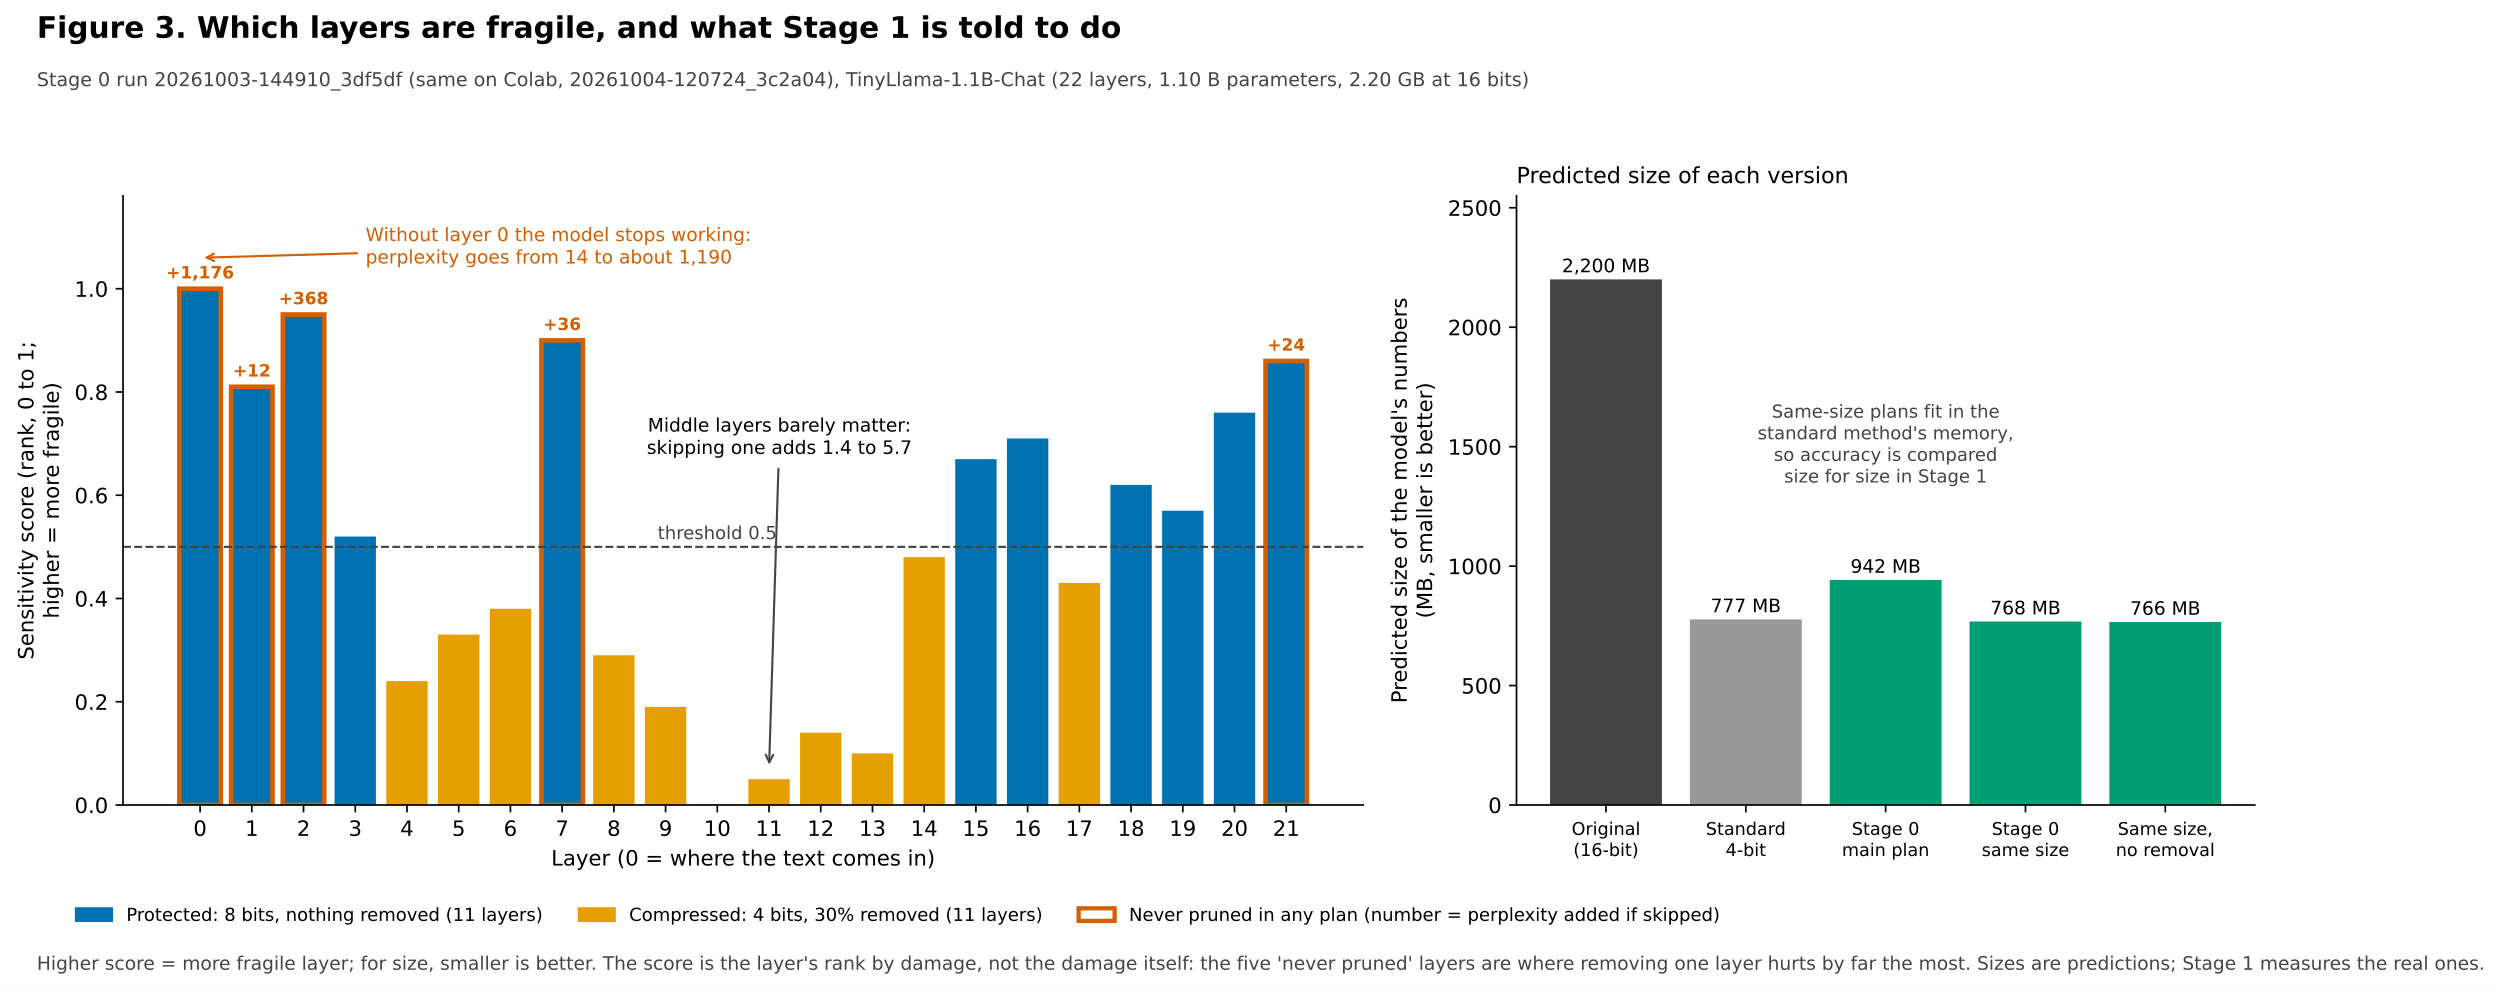
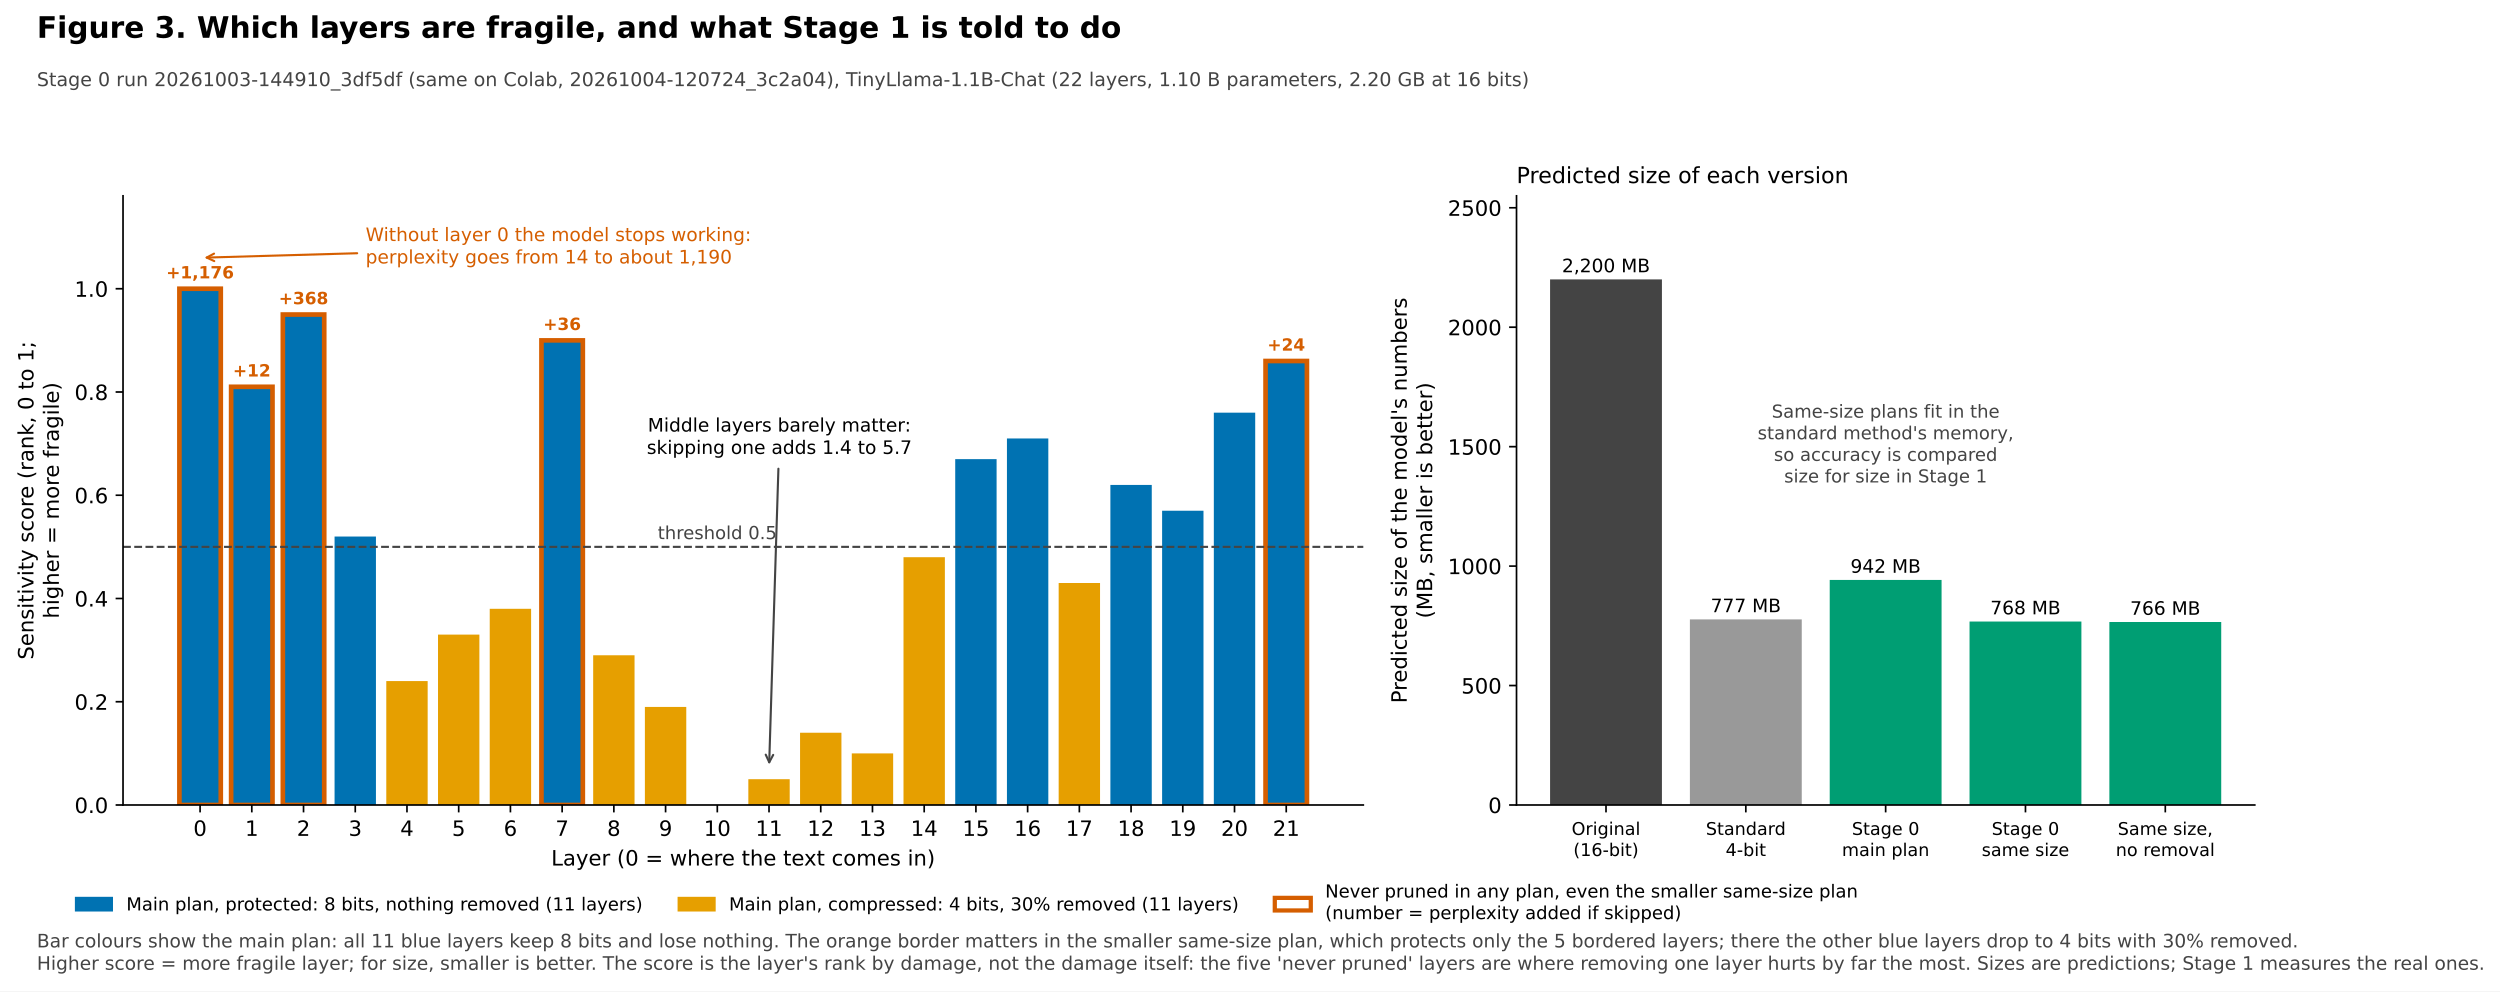
- <svg xmlns="http://www.w3.org/2000/svg" xmlns:xlink="http://www.w3.org/1999/xlink" width="1180.848pt" height="467.378pt" viewBox="0 0 1180.848 467.378" version="1.1">
+ <svg xmlns="http://www.w3.org/2000/svg" xmlns:xlink="http://www.w3.org/1999/xlink" width="1180.848pt" height="468.259pt" viewBox="0 0 1180.848 468.259" version="1.1">
  <defs>
    <style type="text/css">*{stroke-linejoin: round; stroke-linecap: butt}</style>
  </defs>
  <g id="figure_1">
    <g id="patch_1">
-       <path d="M 0 467.378  L 1180.848 467.378  L 1180.848 0  L 0 0  z " style="fill: #ffffff" />
+       <path d="M 0 468.259  L 1180.848 468.259  L 1180.848 -0  L 0 -0  z " style="fill: #ffffff" />
    </g>
    <g id="axes_1">
      <g id="patch_2">
        <path d="M 58.109 380.23  L 643.941 380.23  L 643.941 92.49  L 58.109 92.49  z " style="fill: #ffffff" />
      </g>
      <g id="patch_3">
-         <path d="M 84.737 380.23  L 104.281 380.23  L 104.281 136.382  L 84.737 136.382  z " clip-path="url(#p1953d4760a)" style="fill: #0072b2; stroke: #d55e00; stroke-width: 2.2; stroke-linejoin: miter" />
+         <path d="M 84.737 380.23  L 104.281 380.23  L 104.281 136.382  L 84.737 136.382  z " clip-path="url(#p89c416df32)" style="fill: #0072b2; stroke: #d55e00; stroke-width: 2.2; stroke-linejoin: miter" />
      </g>
      <g id="patch_4">
-         <path d="M 109.167 380.23  L 128.711 380.23  L 128.711 182.713  L 109.167 182.713  z " clip-path="url(#p1953d4760a)" style="fill: #0072b2; stroke: #d55e00; stroke-width: 2.2; stroke-linejoin: miter" />
+         <path d="M 109.167 380.23  L 128.711 380.23  L 128.711 182.713  L 109.167 182.713  z " clip-path="url(#p89c416df32)" style="fill: #0072b2; stroke: #d55e00; stroke-width: 2.2; stroke-linejoin: miter" />
      </g>
      <g id="patch_5">
-         <path d="M 133.597 380.23  L 153.142 380.23  L 153.142 148.574  L 133.597 148.574  z " clip-path="url(#p1953d4760a)" style="fill: #0072b2; stroke: #d55e00; stroke-width: 2.2; stroke-linejoin: miter" />
+         <path d="M 133.597 380.23  L 153.142 380.23  L 153.142 148.574  L 133.597 148.574  z " clip-path="url(#p89c416df32)" style="fill: #0072b2; stroke: #d55e00; stroke-width: 2.2; stroke-linejoin: miter" />
      </g>
      <g id="patch_6">
-         <path d="M 158.028 380.23  L 177.572 380.23  L 177.572 253.429  L 158.028 253.429  z " clip-path="url(#p1953d4760a)" style="fill: #0072b2" />
+         <path d="M 158.028 380.23  L 177.572 380.23  L 177.572 253.429  L 158.028 253.429  z " clip-path="url(#p89c416df32)" style="fill: #0072b2" />
      </g>
      <g id="patch_7">
-         <path d="M 182.458 380.23  L 202.002 380.23  L 202.002 321.706  L 182.458 321.706  z " clip-path="url(#p1953d4760a)" style="fill: #e69f00" />
+         <path d="M 182.458 380.23  L 202.002 380.23  L 202.002 321.706  L 182.458 321.706  z " clip-path="url(#p89c416df32)" style="fill: #e69f00" />
      </g>
      <g id="patch_8">
-         <path d="M 206.888 380.23  L 226.432 380.23  L 226.432 299.76  L 206.888 299.76  z " clip-path="url(#p1953d4760a)" style="fill: #e69f00" />
+         <path d="M 206.888 380.23  L 226.432 380.23  L 226.432 299.76  L 206.888 299.76  z " clip-path="url(#p89c416df32)" style="fill: #e69f00" />
      </g>
      <g id="patch_9">
-         <path d="M 231.318 380.23  L 250.862 380.23  L 250.862 287.568  L 231.318 287.568  z " clip-path="url(#p1953d4760a)" style="fill: #e69f00" />
+         <path d="M 231.318 380.23  L 250.862 380.23  L 250.862 287.568  L 231.318 287.568  z " clip-path="url(#p89c416df32)" style="fill: #e69f00" />
      </g>
      <g id="patch_10">
-         <path d="M 255.748 380.23  L 275.292 380.23  L 275.292 160.767  L 255.748 160.767  z " clip-path="url(#p1953d4760a)" style="fill: #0072b2; stroke: #d55e00; stroke-width: 2.2; stroke-linejoin: miter" />
+         <path d="M 255.748 380.23  L 275.292 380.23  L 275.292 160.767  L 255.748 160.767  z " clip-path="url(#p89c416df32)" style="fill: #0072b2; stroke: #d55e00; stroke-width: 2.2; stroke-linejoin: miter" />
      </g>
      <g id="patch_11">
-         <path d="M 280.178 380.23  L 299.722 380.23  L 299.722 309.514  L 280.178 309.514  z " clip-path="url(#p1953d4760a)" style="fill: #e69f00" />
+         <path d="M 280.178 380.23  L 299.722 380.23  L 299.722 309.514  L 280.178 309.514  z " clip-path="url(#p89c416df32)" style="fill: #e69f00" />
      </g>
      <g id="patch_12">
-         <path d="M 304.608 380.23  L 324.152 380.23  L 324.152 333.899  L 304.608 333.899  z " clip-path="url(#p1953d4760a)" style="fill: #e69f00" />
+         <path d="M 304.608 380.23  L 324.152 380.23  L 324.152 333.899  L 304.608 333.899  z " clip-path="url(#p89c416df32)" style="fill: #e69f00" />
      </g>
      <g id="patch_13">
-         <path d="M 329.038 380.23  L 348.582 380.23  L 348.582 380.23  L 329.038 380.23  z " clip-path="url(#p1953d4760a)" style="fill: #e69f00" />
+         <path d="M 329.038 380.23  L 348.582 380.23  L 348.582 380.23  L 329.038 380.23  z " clip-path="url(#p89c416df32)" style="fill: #e69f00" />
      </g>
      <g id="patch_14">
-         <path d="M 353.468 380.23  L 373.012 380.23  L 373.012 368.037  L 353.468 368.037  z " clip-path="url(#p1953d4760a)" style="fill: #e69f00" />
+         <path d="M 353.468 380.23  L 373.012 380.23  L 373.012 368.037  L 353.468 368.037  z " clip-path="url(#p89c416df32)" style="fill: #e69f00" />
      </g>
      <g id="patch_15">
-         <path d="M 377.898 380.23  L 397.442 380.23  L 397.442 346.091  L 377.898 346.091  z " clip-path="url(#p1953d4760a)" style="fill: #e69f00" />
+         <path d="M 377.898 380.23  L 397.442 380.23  L 397.442 346.091  L 377.898 346.091  z " clip-path="url(#p89c416df32)" style="fill: #e69f00" />
      </g>
      <g id="patch_16">
-         <path d="M 402.328 380.23  L 421.872 380.23  L 421.872 355.845  L 402.328 355.845  z " clip-path="url(#p1953d4760a)" style="fill: #e69f00" />
+         <path d="M 402.328 380.23  L 421.872 380.23  L 421.872 355.845  L 402.328 355.845  z " clip-path="url(#p89c416df32)" style="fill: #e69f00" />
      </g>
      <g id="patch_17">
-         <path d="M 426.758 380.23  L 446.302 380.23  L 446.302 263.183  L 426.758 263.183  z " clip-path="url(#p1953d4760a)" style="fill: #e69f00" />
+         <path d="M 426.758 380.23  L 446.302 380.23  L 446.302 263.183  L 426.758 263.183  z " clip-path="url(#p89c416df32)" style="fill: #e69f00" />
      </g>
      <g id="patch_18">
-         <path d="M 451.188 380.23  L 470.732 380.23  L 470.732 216.852  L 451.188 216.852  z " clip-path="url(#p1953d4760a)" style="fill: #0072b2" />
+         <path d="M 451.188 380.23  L 470.732 380.23  L 470.732 216.852  L 451.188 216.852  z " clip-path="url(#p89c416df32)" style="fill: #0072b2" />
      </g>
      <g id="patch_19">
-         <path d="M 475.618 380.23  L 495.162 380.23  L 495.162 207.098  L 475.618 207.098  z " clip-path="url(#p1953d4760a)" style="fill: #0072b2" />
+         <path d="M 475.618 380.23  L 495.162 380.23  L 495.162 207.098  L 475.618 207.098  z " clip-path="url(#p89c416df32)" style="fill: #0072b2" />
      </g>
      <g id="patch_20">
-         <path d="M 500.048 380.23  L 519.592 380.23  L 519.592 275.375  L 500.048 275.375  z " clip-path="url(#p1953d4760a)" style="fill: #e69f00" />
+         <path d="M 500.048 380.23  L 519.592 380.23  L 519.592 275.375  L 500.048 275.375  z " clip-path="url(#p89c416df32)" style="fill: #e69f00" />
      </g>
      <g id="patch_21">
-         <path d="M 524.478 380.23  L 544.022 380.23  L 544.022 229.044  L 524.478 229.044  z " clip-path="url(#p1953d4760a)" style="fill: #0072b2" />
+         <path d="M 524.478 380.23  L 544.022 380.23  L 544.022 229.044  L 524.478 229.044  z " clip-path="url(#p89c416df32)" style="fill: #0072b2" />
      </g>
      <g id="patch_22">
-         <path d="M 548.908 380.23  L 568.453 380.23  L 568.453 241.237  L 548.908 241.237  z " clip-path="url(#p1953d4760a)" style="fill: #0072b2" />
+         <path d="M 548.908 380.23  L 568.453 380.23  L 568.453 241.237  L 548.908 241.237  z " clip-path="url(#p89c416df32)" style="fill: #0072b2" />
      </g>
      <g id="patch_23">
-         <path d="M 573.339 380.23  L 592.883 380.23  L 592.883 194.906  L 573.339 194.906  z " clip-path="url(#p1953d4760a)" style="fill: #0072b2" />
+         <path d="M 573.339 380.23  L 592.883 380.23  L 592.883 194.906  L 573.339 194.906  z " clip-path="url(#p89c416df32)" style="fill: #0072b2" />
      </g>
      <g id="patch_24">
-         <path d="M 597.769 380.23  L 617.313 380.23  L 617.313 170.521  L 597.769 170.521  z " clip-path="url(#p1953d4760a)" style="fill: #0072b2; stroke: #d55e00; stroke-width: 2.2; stroke-linejoin: miter" />
+         <path d="M 597.769 380.23  L 617.313 380.23  L 617.313 170.521  L 597.769 170.521  z " clip-path="url(#p89c416df32)" style="fill: #0072b2; stroke: #d55e00; stroke-width: 2.2; stroke-linejoin: miter" />
      </g>
      <g id="matplotlib.axis_1">
        <g id="xtick_1">
          <g id="line2d_1">
            <defs>
-               <path id="m368cc287ef" d="M 0 0  L 0 3.5  " style="stroke: #000000; stroke-width: 0.8" />
+               <path id="m91da28f541" d="M 0 0  L 0 3.5  " style="stroke: #000000; stroke-width: 0.8" />
            </defs>
            <g>
-               <use xlink:href="#m368cc287ef" x="94.509" y="380.23" style="stroke: #000000; stroke-width: 0.8" />
+               <use xlink:href="#m91da28f541" x="94.509" y="380.23" style="stroke: #000000; stroke-width: 0.8" />
            </g>
          </g>
          <g id="text_1">
            <text style="font-size: 10px; font-family: 'DejaVu Sans'; text-anchor: middle" x="94.509" y="394.827" transform="rotate(-0 94.50938 394.8273)">0</text>
          </g>
        </g>
        <g id="xtick_2">
          <g id="line2d_2">
            <g>
-               <use xlink:href="#m368cc287ef" x="118.939" y="380.23" style="stroke: #000000; stroke-width: 0.8" />
+               <use xlink:href="#m91da28f541" x="118.939" y="380.23" style="stroke: #000000; stroke-width: 0.8" />
            </g>
          </g>
          <g id="text_2">
            <text style="font-size: 10px; font-family: 'DejaVu Sans'; text-anchor: middle" x="118.939" y="394.827" transform="rotate(-0 118.9394 394.8273)">1</text>
          </g>
        </g>
        <g id="xtick_3">
          <g id="line2d_3">
            <g>
-               <use xlink:href="#m368cc287ef" x="143.369" y="380.23" style="stroke: #000000; stroke-width: 0.8" />
+               <use xlink:href="#m91da28f541" x="143.369" y="380.23" style="stroke: #000000; stroke-width: 0.8" />
            </g>
          </g>
          <g id="text_3">
            <text style="font-size: 10px; font-family: 'DejaVu Sans'; text-anchor: middle" x="143.369" y="394.827" transform="rotate(-0 143.3695 394.8273)">2</text>
          </g>
        </g>
        <g id="xtick_4">
          <g id="line2d_4">
            <g>
-               <use xlink:href="#m368cc287ef" x="167.8" y="380.23" style="stroke: #000000; stroke-width: 0.8" />
+               <use xlink:href="#m91da28f541" x="167.8" y="380.23" style="stroke: #000000; stroke-width: 0.8" />
            </g>
          </g>
          <g id="text_4">
            <text style="font-size: 10px; font-family: 'DejaVu Sans'; text-anchor: middle" x="167.8" y="394.827" transform="rotate(-0 167.7996 394.8273)">3</text>
          </g>
        </g>
        <g id="xtick_5">
          <g id="line2d_5">
            <g>
-               <use xlink:href="#m368cc287ef" x="192.23" y="380.23" style="stroke: #000000; stroke-width: 0.8" />
+               <use xlink:href="#m91da28f541" x="192.23" y="380.23" style="stroke: #000000; stroke-width: 0.8" />
            </g>
          </g>
          <g id="text_5">
            <text style="font-size: 10px; font-family: 'DejaVu Sans'; text-anchor: middle" x="192.23" y="394.827" transform="rotate(-0 192.2296 394.8273)">4</text>
          </g>
        </g>
        <g id="xtick_6">
          <g id="line2d_6">
            <g>
-               <use xlink:href="#m368cc287ef" x="216.66" y="380.23" style="stroke: #000000; stroke-width: 0.8" />
+               <use xlink:href="#m91da28f541" x="216.66" y="380.23" style="stroke: #000000; stroke-width: 0.8" />
            </g>
          </g>
          <g id="text_6">
            <text style="font-size: 10px; font-family: 'DejaVu Sans'; text-anchor: middle" x="216.66" y="394.827" transform="rotate(-0 216.6597 394.8273)">5</text>
          </g>
        </g>
        <g id="xtick_7">
          <g id="line2d_7">
            <g>
-               <use xlink:href="#m368cc287ef" x="241.09" y="380.23" style="stroke: #000000; stroke-width: 0.8" />
+               <use xlink:href="#m91da28f541" x="241.09" y="380.23" style="stroke: #000000; stroke-width: 0.8" />
            </g>
          </g>
          <g id="text_7">
            <text style="font-size: 10px; font-family: 'DejaVu Sans'; text-anchor: middle" x="241.09" y="394.827" transform="rotate(-0 241.0897 394.8273)">6</text>
          </g>
        </g>
        <g id="xtick_8">
          <g id="line2d_8">
            <g>
-               <use xlink:href="#m368cc287ef" x="265.52" y="380.23" style="stroke: #000000; stroke-width: 0.8" />
+               <use xlink:href="#m91da28f541" x="265.52" y="380.23" style="stroke: #000000; stroke-width: 0.8" />
            </g>
          </g>
          <g id="text_8">
            <text style="font-size: 10px; font-family: 'DejaVu Sans'; text-anchor: middle" x="265.52" y="394.827" transform="rotate(-0 265.5198 394.8273)">7</text>
          </g>
        </g>
        <g id="xtick_9">
          <g id="line2d_9">
            <g>
-               <use xlink:href="#m368cc287ef" x="289.95" y="380.23" style="stroke: #000000; stroke-width: 0.8" />
+               <use xlink:href="#m91da28f541" x="289.95" y="380.23" style="stroke: #000000; stroke-width: 0.8" />
            </g>
          </g>
          <g id="text_9">
            <text style="font-size: 10px; font-family: 'DejaVu Sans'; text-anchor: middle" x="289.95" y="394.827" transform="rotate(-0 289.9499 394.8273)">8</text>
          </g>
        </g>
        <g id="xtick_10">
          <g id="line2d_10">
            <g>
-               <use xlink:href="#m368cc287ef" x="314.38" y="380.23" style="stroke: #000000; stroke-width: 0.8" />
+               <use xlink:href="#m91da28f541" x="314.38" y="380.23" style="stroke: #000000; stroke-width: 0.8" />
            </g>
          </g>
          <g id="text_10">
            <text style="font-size: 10px; font-family: 'DejaVu Sans'; text-anchor: middle" x="314.38" y="394.827" transform="rotate(-0 314.3799 394.8273)">9</text>
          </g>
        </g>
        <g id="xtick_11">
          <g id="line2d_11">
            <g>
-               <use xlink:href="#m368cc287ef" x="338.81" y="380.23" style="stroke: #000000; stroke-width: 0.8" />
+               <use xlink:href="#m91da28f541" x="338.81" y="380.23" style="stroke: #000000; stroke-width: 0.8" />
            </g>
          </g>
          <g id="text_11">
            <text style="font-size: 10px; font-family: 'DejaVu Sans'; text-anchor: middle" x="338.81" y="394.827" transform="rotate(-0 338.81 394.8273)">10</text>
          </g>
        </g>
        <g id="xtick_12">
          <g id="line2d_12">
            <g>
-               <use xlink:href="#m368cc287ef" x="363.24" y="380.23" style="stroke: #000000; stroke-width: 0.8" />
+               <use xlink:href="#m91da28f541" x="363.24" y="380.23" style="stroke: #000000; stroke-width: 0.8" />
            </g>
          </g>
          <g id="text_12">
            <text style="font-size: 10px; font-family: 'DejaVu Sans'; text-anchor: middle" x="363.24" y="394.827" transform="rotate(-0 363.24 394.8273)">11</text>
          </g>
        </g>
        <g id="xtick_13">
          <g id="line2d_13">
            <g>
-               <use xlink:href="#m368cc287ef" x="387.67" y="380.23" style="stroke: #000000; stroke-width: 0.8" />
+               <use xlink:href="#m91da28f541" x="387.67" y="380.23" style="stroke: #000000; stroke-width: 0.8" />
            </g>
          </g>
          <g id="text_13">
            <text style="font-size: 10px; font-family: 'DejaVu Sans'; text-anchor: middle" x="387.67" y="394.827" transform="rotate(-0 387.6701 394.8273)">12</text>
          </g>
        </g>
        <g id="xtick_14">
          <g id="line2d_14">
            <g>
-               <use xlink:href="#m368cc287ef" x="412.1" y="380.23" style="stroke: #000000; stroke-width: 0.8" />
+               <use xlink:href="#m91da28f541" x="412.1" y="380.23" style="stroke: #000000; stroke-width: 0.8" />
            </g>
          </g>
          <g id="text_14">
            <text style="font-size: 10px; font-family: 'DejaVu Sans'; text-anchor: middle" x="412.1" y="394.827" transform="rotate(-0 412.1001 394.8273)">13</text>
          </g>
        </g>
        <g id="xtick_15">
          <g id="line2d_15">
            <g>
-               <use xlink:href="#m368cc287ef" x="436.53" y="380.23" style="stroke: #000000; stroke-width: 0.8" />
+               <use xlink:href="#m91da28f541" x="436.53" y="380.23" style="stroke: #000000; stroke-width: 0.8" />
            </g>
          </g>
          <g id="text_15">
            <text style="font-size: 10px; font-family: 'DejaVu Sans'; text-anchor: middle" x="436.53" y="394.827" transform="rotate(-0 436.5302 394.8273)">14</text>
          </g>
        </g>
        <g id="xtick_16">
          <g id="line2d_16">
            <g>
-               <use xlink:href="#m368cc287ef" x="460.96" y="380.23" style="stroke: #000000; stroke-width: 0.8" />
+               <use xlink:href="#m91da28f541" x="460.96" y="380.23" style="stroke: #000000; stroke-width: 0.8" />
            </g>
          </g>
          <g id="text_16">
            <text style="font-size: 10px; font-family: 'DejaVu Sans'; text-anchor: middle" x="460.96" y="394.827" transform="rotate(-0 460.9603 394.8273)">15</text>
          </g>
        </g>
        <g id="xtick_17">
          <g id="line2d_17">
            <g>
-               <use xlink:href="#m368cc287ef" x="485.39" y="380.23" style="stroke: #000000; stroke-width: 0.8" />
+               <use xlink:href="#m91da28f541" x="485.39" y="380.23" style="stroke: #000000; stroke-width: 0.8" />
            </g>
          </g>
          <g id="text_17">
            <text style="font-size: 10px; font-family: 'DejaVu Sans'; text-anchor: middle" x="485.39" y="394.827" transform="rotate(-0 485.3903 394.8273)">16</text>
          </g>
        </g>
        <g id="xtick_18">
          <g id="line2d_18">
            <g>
-               <use xlink:href="#m368cc287ef" x="509.82" y="380.23" style="stroke: #000000; stroke-width: 0.8" />
+               <use xlink:href="#m91da28f541" x="509.82" y="380.23" style="stroke: #000000; stroke-width: 0.8" />
            </g>
          </g>
          <g id="text_18">
            <text style="font-size: 10px; font-family: 'DejaVu Sans'; text-anchor: middle" x="509.82" y="394.827" transform="rotate(-0 509.8204 394.8273)">17</text>
          </g>
        </g>
        <g id="xtick_19">
          <g id="line2d_19">
            <g>
-               <use xlink:href="#m368cc287ef" x="534.25" y="380.23" style="stroke: #000000; stroke-width: 0.8" />
+               <use xlink:href="#m91da28f541" x="534.25" y="380.23" style="stroke: #000000; stroke-width: 0.8" />
            </g>
          </g>
          <g id="text_19">
            <text style="font-size: 10px; font-family: 'DejaVu Sans'; text-anchor: middle" x="534.25" y="394.827" transform="rotate(-0 534.2504 394.8273)">18</text>
          </g>
        </g>
        <g id="xtick_20">
          <g id="line2d_20">
            <g>
-               <use xlink:href="#m368cc287ef" x="558.68" y="380.23" style="stroke: #000000; stroke-width: 0.8" />
+               <use xlink:href="#m91da28f541" x="558.68" y="380.23" style="stroke: #000000; stroke-width: 0.8" />
            </g>
          </g>
          <g id="text_20">
            <text style="font-size: 10px; font-family: 'DejaVu Sans'; text-anchor: middle" x="558.68" y="394.827" transform="rotate(-0 558.6805 394.8273)">19</text>
          </g>
        </g>
        <g id="xtick_21">
          <g id="line2d_21">
            <g>
-               <use xlink:href="#m368cc287ef" x="583.111" y="380.23" style="stroke: #000000; stroke-width: 0.8" />
+               <use xlink:href="#m91da28f541" x="583.111" y="380.23" style="stroke: #000000; stroke-width: 0.8" />
            </g>
          </g>
          <g id="text_21">
            <text style="font-size: 10px; font-family: 'DejaVu Sans'; text-anchor: middle" x="583.111" y="394.827" transform="rotate(-0 583.1106 394.8273)">20</text>
          </g>
        </g>
        <g id="xtick_22">
          <g id="line2d_22">
            <g>
-               <use xlink:href="#m368cc287ef" x="607.541" y="380.23" style="stroke: #000000; stroke-width: 0.8" />
+               <use xlink:href="#m91da28f541" x="607.541" y="380.23" style="stroke: #000000; stroke-width: 0.8" />
            </g>
          </g>
          <g id="text_22">
            <text style="font-size: 10px; font-family: 'DejaVu Sans'; text-anchor: middle" x="607.541" y="394.827" transform="rotate(-0 607.5406 394.8273)">21</text>
          </g>
        </g>
        <g id="text_23">
          <text style="font-size: 10px; font-family: 'DejaVu Sans'; text-anchor: middle" x="351.025" y="408.828" transform="rotate(-0 351.025 408.8281)">Layer (0 = where the text comes in)</text>
        </g>
      </g>
      <g id="matplotlib.axis_2">
        <g id="ytick_1">
          <g id="line2d_23">
            <defs>
-               <path id="m46ed6ad86f" d="M 0 0  L -3.5 0  " style="stroke: #000000; stroke-width: 0.8" />
+               <path id="m3d7d84b0b2" d="M 0 0  L -3.5 0  " style="stroke: #000000; stroke-width: 0.8" />
            </defs>
            <g>
-               <use xlink:href="#m46ed6ad86f" x="58.109" y="380.23" style="stroke: #000000; stroke-width: 0.8" />
+               <use xlink:href="#m3d7d84b0b2" x="58.109" y="380.23" style="stroke: #000000; stroke-width: 0.8" />
            </g>
          </g>
          <g id="text_24">
            <text style="font-size: 10px; font-family: 'DejaVu Sans'; text-anchor: end" x="51.109" y="384.028" transform="rotate(-0 51.10859 384.0285)">0.0</text>
          </g>
        </g>
        <g id="ytick_2">
          <g id="line2d_24">
            <g>
-               <use xlink:href="#m46ed6ad86f" x="58.109" y="331.46" style="stroke: #000000; stroke-width: 0.8" />
+               <use xlink:href="#m3d7d84b0b2" x="58.109" y="331.46" style="stroke: #000000; stroke-width: 0.8" />
            </g>
          </g>
          <g id="text_25">
            <text style="font-size: 10px; font-family: 'DejaVu Sans'; text-anchor: end" x="51.109" y="335.259" transform="rotate(-0 51.10859 335.259)">0.2</text>
          </g>
        </g>
        <g id="ytick_3">
          <g id="line2d_25">
            <g>
-               <use xlink:href="#m46ed6ad86f" x="58.109" y="282.691" style="stroke: #000000; stroke-width: 0.8" />
+               <use xlink:href="#m3d7d84b0b2" x="58.109" y="282.691" style="stroke: #000000; stroke-width: 0.8" />
            </g>
          </g>
          <g id="text_26">
            <text style="font-size: 10px; font-family: 'DejaVu Sans'; text-anchor: end" x="51.109" y="286.489" transform="rotate(-0 51.10859 286.4895)">0.4</text>
          </g>
        </g>
        <g id="ytick_4">
          <g id="line2d_26">
            <g>
-               <use xlink:href="#m46ed6ad86f" x="58.109" y="233.921" style="stroke: #000000; stroke-width: 0.8" />
+               <use xlink:href="#m3d7d84b0b2" x="58.109" y="233.921" style="stroke: #000000; stroke-width: 0.8" />
            </g>
          </g>
          <g id="text_27">
            <text style="font-size: 10px; font-family: 'DejaVu Sans'; text-anchor: end" x="51.109" y="237.72" transform="rotate(-0 51.10859 237.72)">0.6</text>
          </g>
        </g>
        <g id="ytick_5">
          <g id="line2d_27">
            <g>
-               <use xlink:href="#m46ed6ad86f" x="58.109" y="185.152" style="stroke: #000000; stroke-width: 0.8" />
+               <use xlink:href="#m3d7d84b0b2" x="58.109" y="185.152" style="stroke: #000000; stroke-width: 0.8" />
            </g>
          </g>
          <g id="text_28">
            <text style="font-size: 10px; font-family: 'DejaVu Sans'; text-anchor: end" x="51.109" y="188.95" transform="rotate(-0 51.10859 188.9504)">0.8</text>
          </g>
        </g>
        <g id="ytick_6">
          <g id="line2d_28">
            <g>
-               <use xlink:href="#m46ed6ad86f" x="58.109" y="136.382" style="stroke: #000000; stroke-width: 0.8" />
+               <use xlink:href="#m3d7d84b0b2" x="58.109" y="136.382" style="stroke: #000000; stroke-width: 0.8" />
            </g>
          </g>
          <g id="text_29">
            <text style="font-size: 10px; font-family: 'DejaVu Sans'; text-anchor: end" x="51.109" y="140.181" transform="rotate(-0 51.10859 140.1809)">1.0</text>
          </g>
        </g>
        <g id="text_30">
          <text style="font-size: 10px; font-family: 'DejaVu Sans'" transform="translate(15.79941 311.5604) rotate(-90)">Sensitivity score (rank, 0 to 1;</text>
          <text style="font-size: 10px; font-family: 'DejaVu Sans'" transform="translate(27.80215 292.1604) rotate(-90)">higher = more fragile)</text>
        </g>
      </g>
      <g id="line2d_29">
-         <path d="M 58.109 258.306  L 643.941 258.306  " clip-path="url(#p1953d4760a)" style="fill: none; stroke-dasharray: 3.7,1.6; stroke-dashoffset: 0; stroke: #444444" />
+         <path d="M 58.109 258.306  L 643.941 258.306  " clip-path="url(#p89c416df32)" style="fill: none; stroke-dasharray: 3.7,1.6; stroke-dashoffset: 0; stroke: #444444" />
      </g>
      <g id="patch_25">
        <path d="M 58.109 380.23  L 58.109 92.49  " style="fill: none; stroke: #000000; stroke-width: 0.8; stroke-linejoin: miter; stroke-linecap: square" />
      </g>
      <g id="patch_26">
        <path d="M 58.109 380.23  L 643.941 380.23  " style="fill: none; stroke: #000000; stroke-width: 0.8; stroke-linejoin: miter; stroke-linecap: square" />
      </g>
      <g id="text_31">
        <text style="font-size: 8.5px; font-family: 'DejaVu Sans'; text-anchor: middle; fill: #444444" x="338.81" y="254.648" transform="rotate(-0 338.81 254.6482)">threshold 0.5</text>
      </g>
      <g id="text_32">
        <text style="font-weight: 700; font-size: 8px; font-family: 'DejaVu Sans'; text-anchor: middle; fill: #d55e00" x="94.509" y="131.505" transform="rotate(-0 94.50938 131.5051)">+1,176</text>
      </g>
      <g id="text_33">
        <text style="font-weight: 700; font-size: 8px; font-family: 'DejaVu Sans'; text-anchor: middle; fill: #d55e00" x="118.939" y="177.836" transform="rotate(-0 118.9394 177.8362)">+12</text>
      </g>
      <g id="text_34">
        <text style="font-weight: 700; font-size: 8px; font-family: 'DejaVu Sans'; text-anchor: middle; fill: #d55e00" x="143.369" y="143.698" transform="rotate(-0 143.3695 143.6975)">+368</text>
      </g>
      <g id="text_35">
        <text style="font-weight: 700; font-size: 8px; font-family: 'DejaVu Sans'; text-anchor: middle; fill: #d55e00" x="607.541" y="165.644" transform="rotate(-0 607.5406 165.6438)">+24</text>
      </g>
      <g id="text_36">
        <text style="font-weight: 700; font-size: 8px; font-family: 'DejaVu Sans'; text-anchor: middle; fill: #d55e00" x="265.52" y="155.89" transform="rotate(-0 265.5198 155.8899)">+36</text>
      </g>
      <g id="patch_27">
        <path d="M 168.693 119.614  Q 132.599 120.654 97.624 121.662  " style="fill: none; stroke: #d55e00; stroke-linecap: round" />
        <path d="M 101.193 123.319  L 97.624 121.662  L 101.092 119.801  " style="fill: none; stroke: #d55e00; stroke-linecap: round" />
      </g>
      <g id="text_37">
        <text style="font-size: 8.8px; font-family: 'DejaVu Sans'; fill: #d55e00" transform="translate(172.6856 113.8794)">Without layer 0 the model stops working:</text>
        <text style="font-size: 8.8px; font-family: 'DejaVu Sans'; fill: #d55e00" transform="translate(172.6856 124.4418)">perplexity goes from 14 to about 1,190</text>
      </g>
      <g id="patch_28">
        <path d="M 367.671 221.402  Q 365.487 291.28 363.338 360.04  " style="fill: none; stroke: #444444; stroke-linecap: round" />
        <path d="M 365.207 356.577  L 363.338 360.04  L 361.688 356.467  " style="fill: none; stroke: #444444; stroke-linecap: round" />
      </g>
      <g id="text_38">
        <text style="font-size: 8.8px; font-family: 'DejaVu Sans'" transform="translate(305.9754 203.8509)">Middle layers barely matter:</text>
        <text style="font-size: 8.8px; font-family: 'DejaVu Sans'" transform="translate(305.5058 214.4133)">skipping one adds 1.4 to 5.7</text>
      </g>
    </g>
    <g id="axes_2">
      <g id="patch_29">
        <path d="M 716.31 380.23  L 1065.02 380.23  L 1065.02 92.49  L 716.31 92.49  z " style="fill: #ffffff" />
      </g>
      <g id="patch_30">
-         <path d="M 732.16 380.23  L 784.995 380.23  L 784.995 131.983  L 732.16 131.983  z " clip-path="url(#pb475152cdb)" style="fill: #444444" />
+         <path d="M 732.16 380.23  L 784.995 380.23  L 784.995 131.983  L 732.16 131.983  z " clip-path="url(#p24fcab7275)" style="fill: #444444" />
      </g>
      <g id="patch_31">
-         <path d="M 798.204 380.23  L 851.039 380.23  L 851.039 292.554  L 798.204 292.554  z " clip-path="url(#pb475152cdb)" style="fill: #999999" />
+         <path d="M 798.204 380.23  L 851.039 380.23  L 851.039 292.554  L 798.204 292.554  z " clip-path="url(#p24fcab7275)" style="fill: #999999" />
      </g>
      <g id="patch_32">
-         <path d="M 864.248 380.23  L 917.082 380.23  L 917.082 273.935  L 864.248 273.935  z " clip-path="url(#pb475152cdb)" style="fill: #009e73" />
+         <path d="M 864.248 380.23  L 917.082 380.23  L 917.082 273.935  L 864.248 273.935  z " clip-path="url(#p24fcab7275)" style="fill: #009e73" />
      </g>
      <g id="patch_33">
-         <path d="M 930.291 380.23  L 983.126 380.23  L 983.126 293.569  L 930.291 293.569  z " clip-path="url(#pb475152cdb)" style="fill: #009e73" />
+         <path d="M 930.291 380.23  L 983.126 380.23  L 983.126 293.569  L 930.291 293.569  z " clip-path="url(#p24fcab7275)" style="fill: #009e73" />
      </g>
      <g id="patch_34">
-         <path d="M 996.335 380.23  L 1049.17 380.23  L 1049.17 293.795  L 996.335 293.795  z " clip-path="url(#pb475152cdb)" style="fill: #009e73" />
+         <path d="M 996.335 380.23  L 1049.17 380.23  L 1049.17 293.795  L 996.335 293.795  z " clip-path="url(#p24fcab7275)" style="fill: #009e73" />
      </g>
      <g id="matplotlib.axis_3">
        <g id="xtick_23">
          <g id="line2d_30">
            <g>
-               <use xlink:href="#m368cc287ef" x="758.578" y="380.23" style="stroke: #000000; stroke-width: 0.8" />
+               <use xlink:href="#m91da28f541" x="758.578" y="380.23" style="stroke: #000000; stroke-width: 0.8" />
            </g>
          </g>
          <g id="text_39">
            <text style="font-size: 8.3px; font-family: 'DejaVu Sans'" transform="translate(742.3384 394.3672)">Original</text>
            <text style="font-size: 8.3px; font-family: 'DejaVu Sans'" transform="translate(743.147 404.3294)">(16-bit)</text>
          </g>
        </g>
        <g id="xtick_24">
          <g id="line2d_31">
            <g>
-               <use xlink:href="#m368cc287ef" x="824.621" y="380.23" style="stroke: #000000; stroke-width: 0.8" />
+               <use xlink:href="#m91da28f541" x="824.621" y="380.23" style="stroke: #000000; stroke-width: 0.8" />
            </g>
          </g>
          <g id="text_40">
            <text style="font-size: 8.3px; font-family: 'DejaVu Sans'" transform="translate(805.7409 394.3672)">Standard</text>
            <text style="font-size: 8.3px; font-family: 'DejaVu Sans'" transform="translate(815.0693 404.3294)">4-bit</text>
          </g>
        </g>
        <g id="xtick_25">
          <g id="line2d_32">
            <g>
-               <use xlink:href="#m368cc287ef" x="890.665" y="380.23" style="stroke: #000000; stroke-width: 0.8" />
+               <use xlink:href="#m91da28f541" x="890.665" y="380.23" style="stroke: #000000; stroke-width: 0.8" />
            </g>
          </g>
          <g id="text_41">
            <text style="font-size: 8.3px; font-family: 'DejaVu Sans'" transform="translate(874.7128 394.3665)">Stage 0</text>
            <text style="font-size: 8.3px; font-family: 'DejaVu Sans'" transform="translate(870.0168 404.3288)">main plan</text>
          </g>
        </g>
        <g id="xtick_26">
          <g id="line2d_33">
            <g>
-               <use xlink:href="#m368cc287ef" x="956.709" y="380.23" style="stroke: #000000; stroke-width: 0.8" />
+               <use xlink:href="#m91da28f541" x="956.709" y="380.23" style="stroke: #000000; stroke-width: 0.8" />
            </g>
          </g>
          <g id="text_42">
            <text style="font-size: 8.3px; font-family: 'DejaVu Sans'" transform="translate(940.7563 394.3665)">Stage 0</text>
            <text style="font-size: 8.3px; font-family: 'DejaVu Sans'" transform="translate(936.0422 404.3288)">same size</text>
          </g>
        </g>
        <g id="xtick_27">
          <g id="line2d_34">
            <g>
-               <use xlink:href="#m368cc287ef" x="1022.752" y="380.23" style="stroke: #000000; stroke-width: 0.8" />
+               <use xlink:href="#m91da28f541" x="1022.752" y="380.23" style="stroke: #000000; stroke-width: 0.8" />
            </g>
          </g>
          <g id="text_43">
            <text style="font-size: 8.3px; font-family: 'DejaVu Sans'" transform="translate(1000.294 394.3672)">Same size,</text>
            <text style="font-size: 8.3px; font-family: 'DejaVu Sans'" transform="translate(999.3617 404.3294)">no removal</text>
          </g>
        </g>
      </g>
      <g id="matplotlib.axis_4">
        <g id="ytick_7">
          <g id="line2d_35">
            <g>
-               <use xlink:href="#m46ed6ad86f" x="716.31" y="380.23" style="stroke: #000000; stroke-width: 0.8" />
+               <use xlink:href="#m3d7d84b0b2" x="716.31" y="380.23" style="stroke: #000000; stroke-width: 0.8" />
            </g>
          </g>
          <g id="text_44">
            <text style="font-size: 10px; font-family: 'DejaVu Sans'; text-anchor: end" x="709.31" y="384.028" transform="rotate(-0 709.31 384.0285)">0</text>
          </g>
        </g>
        <g id="ytick_8">
          <g id="line2d_36">
            <g>
-               <use xlink:href="#m46ed6ad86f" x="716.31" y="323.81" style="stroke: #000000; stroke-width: 0.8" />
+               <use xlink:href="#m3d7d84b0b2" x="716.31" y="323.81" style="stroke: #000000; stroke-width: 0.8" />
            </g>
          </g>
          <g id="text_45">
            <text style="font-size: 10px; font-family: 'DejaVu Sans'; text-anchor: end" x="709.31" y="327.609" transform="rotate(-0 709.31 327.6089)">500</text>
          </g>
        </g>
        <g id="ytick_9">
          <g id="line2d_37">
            <g>
-               <use xlink:href="#m46ed6ad86f" x="716.31" y="267.39" style="stroke: #000000; stroke-width: 0.8" />
+               <use xlink:href="#m3d7d84b0b2" x="716.31" y="267.39" style="stroke: #000000; stroke-width: 0.8" />
            </g>
          </g>
          <g id="text_46">
            <text style="font-size: 10px; font-family: 'DejaVu Sans'; text-anchor: end" x="709.31" y="271.189" transform="rotate(-0 709.31 271.1892)">1000</text>
          </g>
        </g>
        <g id="ytick_10">
          <g id="line2d_38">
            <g>
-               <use xlink:href="#m46ed6ad86f" x="716.31" y="210.971" style="stroke: #000000; stroke-width: 0.8" />
+               <use xlink:href="#m3d7d84b0b2" x="716.31" y="210.971" style="stroke: #000000; stroke-width: 0.8" />
            </g>
          </g>
          <g id="text_47">
            <text style="font-size: 10px; font-family: 'DejaVu Sans'; text-anchor: end" x="709.31" y="214.77" transform="rotate(-0 709.31 214.7696)">1500</text>
          </g>
        </g>
        <g id="ytick_11">
          <g id="line2d_39">
            <g>
-               <use xlink:href="#m46ed6ad86f" x="716.31" y="154.551" style="stroke: #000000; stroke-width: 0.8" />
+               <use xlink:href="#m3d7d84b0b2" x="716.31" y="154.551" style="stroke: #000000; stroke-width: 0.8" />
            </g>
          </g>
          <g id="text_48">
            <text style="font-size: 10px; font-family: 'DejaVu Sans'; text-anchor: end" x="709.31" y="158.35" transform="rotate(-0 709.31 158.35)">2000</text>
          </g>
        </g>
        <g id="ytick_12">
          <g id="line2d_40">
            <g>
-               <use xlink:href="#m46ed6ad86f" x="716.31" y="98.132" style="stroke: #000000; stroke-width: 0.8" />
+               <use xlink:href="#m3d7d84b0b2" x="716.31" y="98.132" style="stroke: #000000; stroke-width: 0.8" />
            </g>
          </g>
          <g id="text_49">
            <text style="font-size: 10px; font-family: 'DejaVu Sans'; text-anchor: end" x="709.31" y="101.93" transform="rotate(-0 709.31 101.9303)">2500</text>
          </g>
        </g>
        <g id="text_50">
          <text style="font-size: 10px; font-family: 'DejaVu Sans'" transform="translate(664.4539 332.1643) rotate(-90)">Predicted size of the model's numbers</text>
          <text style="font-size: 10px; font-family: 'DejaVu Sans'" transform="translate(676.4567 292.108) rotate(-90)">(MB, smaller is better)</text>
        </g>
      </g>
      <g id="patch_35">
        <path d="M 716.31 380.23  L 716.31 92.49  " style="fill: none; stroke: #000000; stroke-width: 0.8; stroke-linejoin: miter; stroke-linecap: square" />
      </g>
      <g id="patch_36">
        <path d="M 716.31 380.23  L 1065.02 380.23  " style="fill: none; stroke: #000000; stroke-width: 0.8; stroke-linejoin: miter; stroke-linecap: square" />
      </g>
      <g id="text_51">
        <text style="font-size: 8.8px; font-family: 'DejaVu Sans'; text-anchor: middle" x="758.578" y="128.598" transform="rotate(-0 758.5779 128.5981)">2,200 MB</text>
      </g>
      <g id="text_52">
        <text style="font-size: 8.8px; font-family: 'DejaVu Sans'; text-anchor: middle" x="824.621" y="289.168" transform="rotate(-0 824.6214 289.1684)">777 MB</text>
      </g>
      <g id="text_53">
        <text style="font-size: 8.8px; font-family: 'DejaVu Sans'; text-anchor: middle" x="890.665" y="270.55" transform="rotate(-0 890.665 270.5499)">942 MB</text>
      </g>
      <g id="text_54">
        <text style="font-size: 8.8px; font-family: 'DejaVu Sans'; text-anchor: middle" x="956.709" y="290.184" transform="rotate(-0 956.7086 290.1839)">768 MB</text>
      </g>
      <g id="text_55">
        <text style="font-size: 8.8px; font-family: 'DejaVu Sans'; text-anchor: middle" x="1022.752" y="290.41" transform="rotate(-0 1022.752 290.4096)">766 MB</text>
      </g>
      <g id="text_56">
        <text style="font-size: 8.5px; font-family: 'DejaVu Sans'; fill: #444444" transform="translate(836.8487 197.2897)">Same-size plans fit in the</text>
        <text style="font-size: 8.5px; font-family: 'DejaVu Sans'; fill: #444444" transform="translate(830.2087 207.492)">standard method's memory,</text>
        <text style="font-size: 8.5px; font-family: 'DejaVu Sans'; fill: #444444" transform="translate(837.882 217.6943)">so accuracy is compared</text>
        <text style="font-size: 8.5px; font-family: 'DejaVu Sans'; fill: #444444" transform="translate(842.727 227.8967)">size for size in Stage 1</text>
      </g>
      <g id="text_57">
        <text style="font-size: 10.5px; font-family: 'DejaVu Sans'; text-anchor: start" x="716.31" y="86.49" transform="rotate(-0 716.31 86.48954)">Predicted size of each version</text>
      </g>
    </g>
    <g id="text_58">
      <text style="font-weight: 700; font-size: 14px; font-family: 'DejaVu Sans'; text-anchor: start" x="17.42" y="17.838" transform="rotate(-0 17.42 17.83781)">Figure 3. Which layers are fragile, and what Stage 1 is told to do</text>
    </g>
    <g id="text_59">
      <text style="font-size: 9px; font-family: 'DejaVu Sans'; text-anchor: start; fill: #444444" x="17.42" y="40.68" transform="rotate(-0 17.42 40.68)">Stage 0 run 20261003-144910_3df5df (same on Colab, 20261004-120724_3c2a04), TinyLlama-1.1B-Chat (22 layers, 1.10 B parameters, 2.20 GB at 16 bits)</text>
    </g>
    <g id="text_60">
-       <text style="font-size: 8.8px; font-family: 'DejaVu Sans'; text-anchor: start; fill: #444444" x="17.42" y="458.064" transform="rotate(-0 17.42 458.064)">Higher score = more fragile layer; for size, smaller is better. The score is the layer's rank by damage, not the damage itself: the five 'never pruned' layers are where removing one layer hurts by far the most. Sizes are predictions; Stage 1 measures the real ones.</text>
+       <text style="font-size: 8.8px; font-family: 'DejaVu Sans'; fill: #444444" transform="translate(17.42 447.5016)">Bar colours show the main plan: all 11 blue layers keep 8 bits and lose nothing. The orange border matters in the smaller same-size plan, which protects only the 5 bordered layers; there the other blue layers drop to 4 bits with 30% removed.</text>
+       <text style="font-size: 8.8px; font-family: 'DejaVu Sans'; fill: #444444" transform="translate(17.42 458.064)">Higher score = more fragile layer; for size, smaller is better. The score is the layer's rank by damage, not the damage itself: the five 'never pruned' layers are where removing one layer hurts by far the most. Sizes are predictions; Stage 1 measures the real ones.</text>
    </g>
    <g id="legend_1">
      <g id="patch_37">
-         <path d="M 35.87 434.98  L 52.87 434.98  L 52.87 429.03  L 35.87 429.03  z " style="fill: #0072b2; stroke: #0072b2; stroke-linejoin: miter" />
+         <path d="M 35.87 430.049  L 52.87 430.049  L 52.87 424.099  L 35.87 424.099  z " style="fill: #0072b2; stroke: #0072b2; stroke-linejoin: miter" />
      </g>
      <g id="text_61">
-         <text style="font-size: 8.5px; font-family: 'DejaVu Sans'; text-anchor: start" x="59.67" y="434.98" transform="rotate(-0 59.67 434.98)">Protected: 8 bits, nothing removed (11 layers)</text>
+         <text style="font-size: 8.5px; font-family: 'DejaVu Sans'; text-anchor: start" x="59.67" y="430.049" transform="rotate(-0 59.67 430.049)">Main plan, protected: 8 bits, nothing removed (11 layers)</text>
      </g>
      <g id="patch_38">
-         <path d="M 273.377 434.98  L 290.377 434.98  L 290.377 429.03  L 273.377 429.03  z " style="fill: #e69f00; stroke: #e69f00; stroke-linejoin: miter" />
+         <path d="M 320.546 430.049  L 337.546 430.049  L 337.546 424.099  L 320.546 424.099  z " style="fill: #e69f00; stroke: #e69f00; stroke-linejoin: miter" />
      </g>
      <g id="text_62">
-         <text style="font-size: 8.5px; font-family: 'DejaVu Sans'; text-anchor: start" x="297.177" y="434.98" transform="rotate(-0 297.1773 434.98)">Compressed: 4 bits, 30% removed (11 layers)</text>
+         <text style="font-size: 8.5px; font-family: 'DejaVu Sans'; text-anchor: start" x="344.346" y="430.049" transform="rotate(-0 344.3456 430.049)">Main plan, compressed: 4 bits, 30% removed (11 layers)</text>
      </g>
      <g id="patch_39">
-         <path d="M 509.478 434.98  L 526.478 434.98  L 526.478 429.03  L 509.478 429.03  z " style="fill: #ffffff; stroke: #d55e00; stroke-width: 2; stroke-linejoin: miter" />
+         <path d="M 602.133 430.049  L 619.133 430.049  L 619.133 424.099  L 602.133 424.099  z " style="fill: #ffffff; stroke: #d55e00; stroke-width: 2; stroke-linejoin: miter" />
      </g>
      <g id="text_63">
-         <text style="font-size: 8.5px; font-family: 'DejaVu Sans'; text-anchor: start" x="533.278" y="434.98" transform="rotate(-0 533.278 434.98)">Never pruned in any plan (number = perplexity added if skipped)</text>
+         <text style="font-size: 8.5px; font-family: 'DejaVu Sans'" transform="translate(625.9334 423.9269)">Never pruned in any plan, even the smaller same-size plan</text>
+         <text style="font-size: 8.5px; font-family: 'DejaVu Sans'" transform="translate(625.9334 434.1292)">(number = perplexity added if skipped)</text>
      </g>
    </g>
  </g>
  <defs>
-     <clipPath id="p1953d4760a">
+     <clipPath id="p89c416df32">
      <rect x="58.109" y="92.49" width="585.833" height="287.74" />
    </clipPath>
-     <clipPath id="pb475152cdb">
+     <clipPath id="p24fcab7275">
      <rect x="716.31" y="92.49" width="348.71" height="287.74" />
    </clipPath>
  </defs>
</svg>
